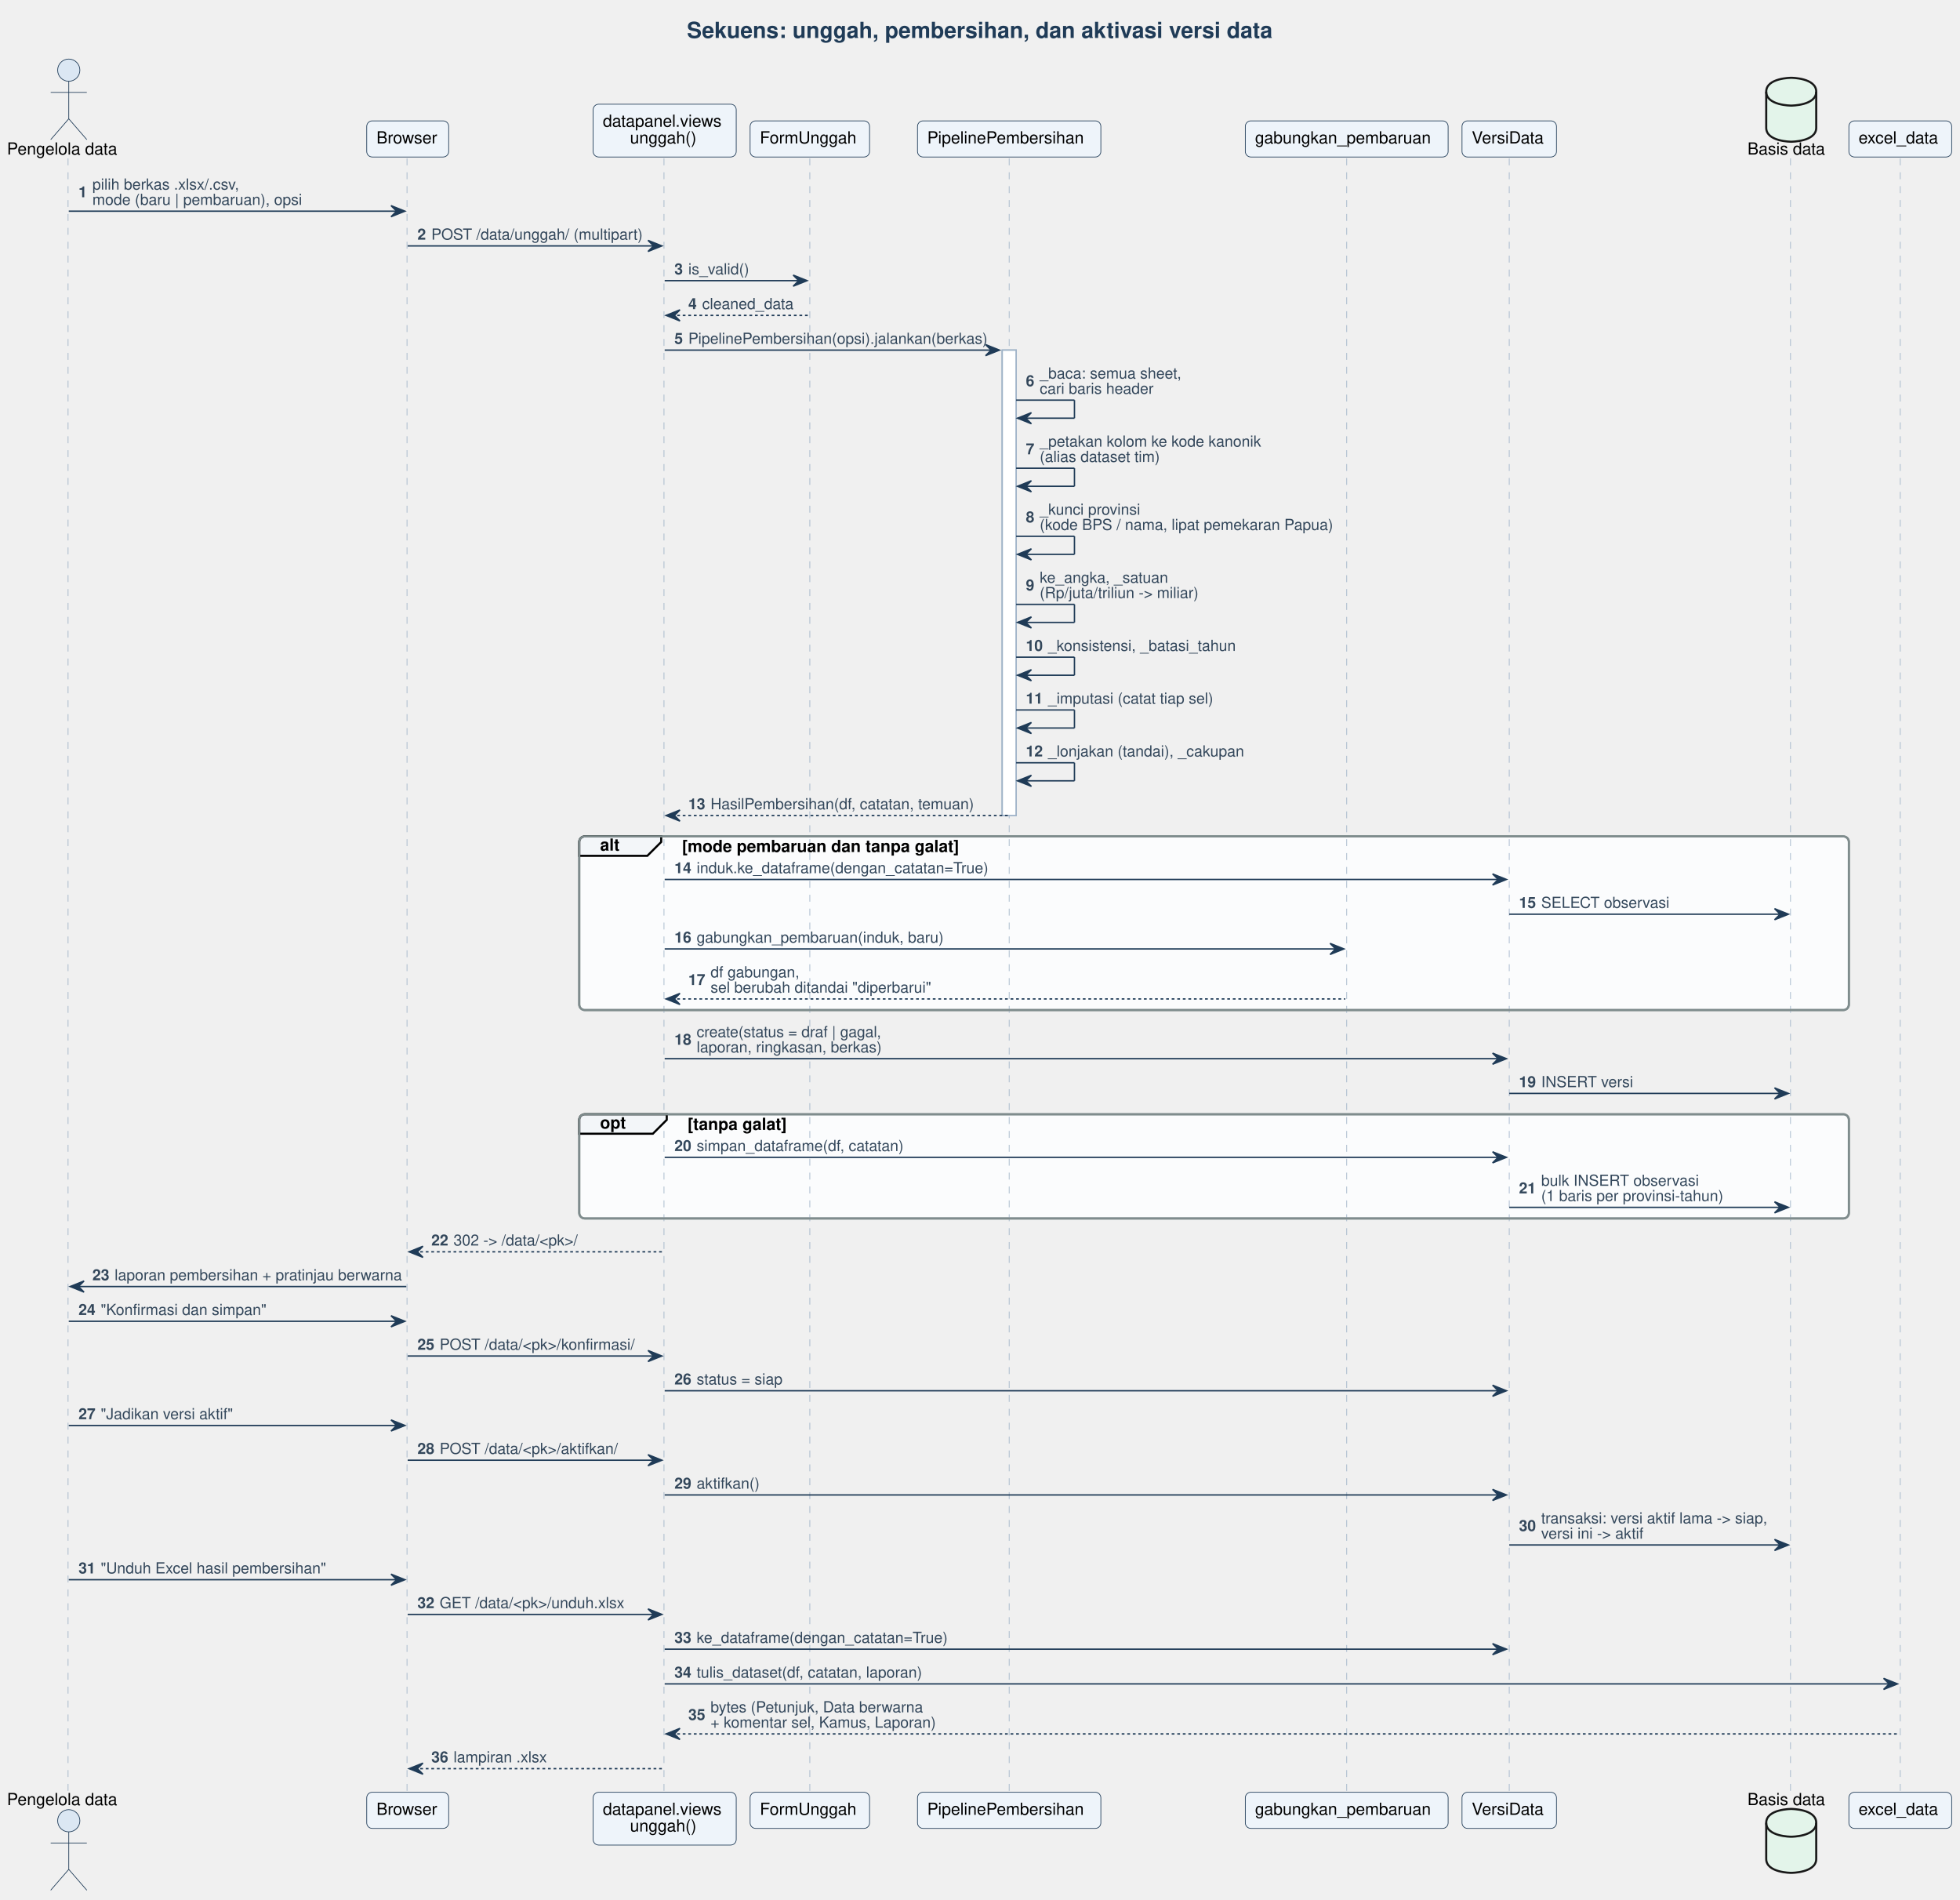
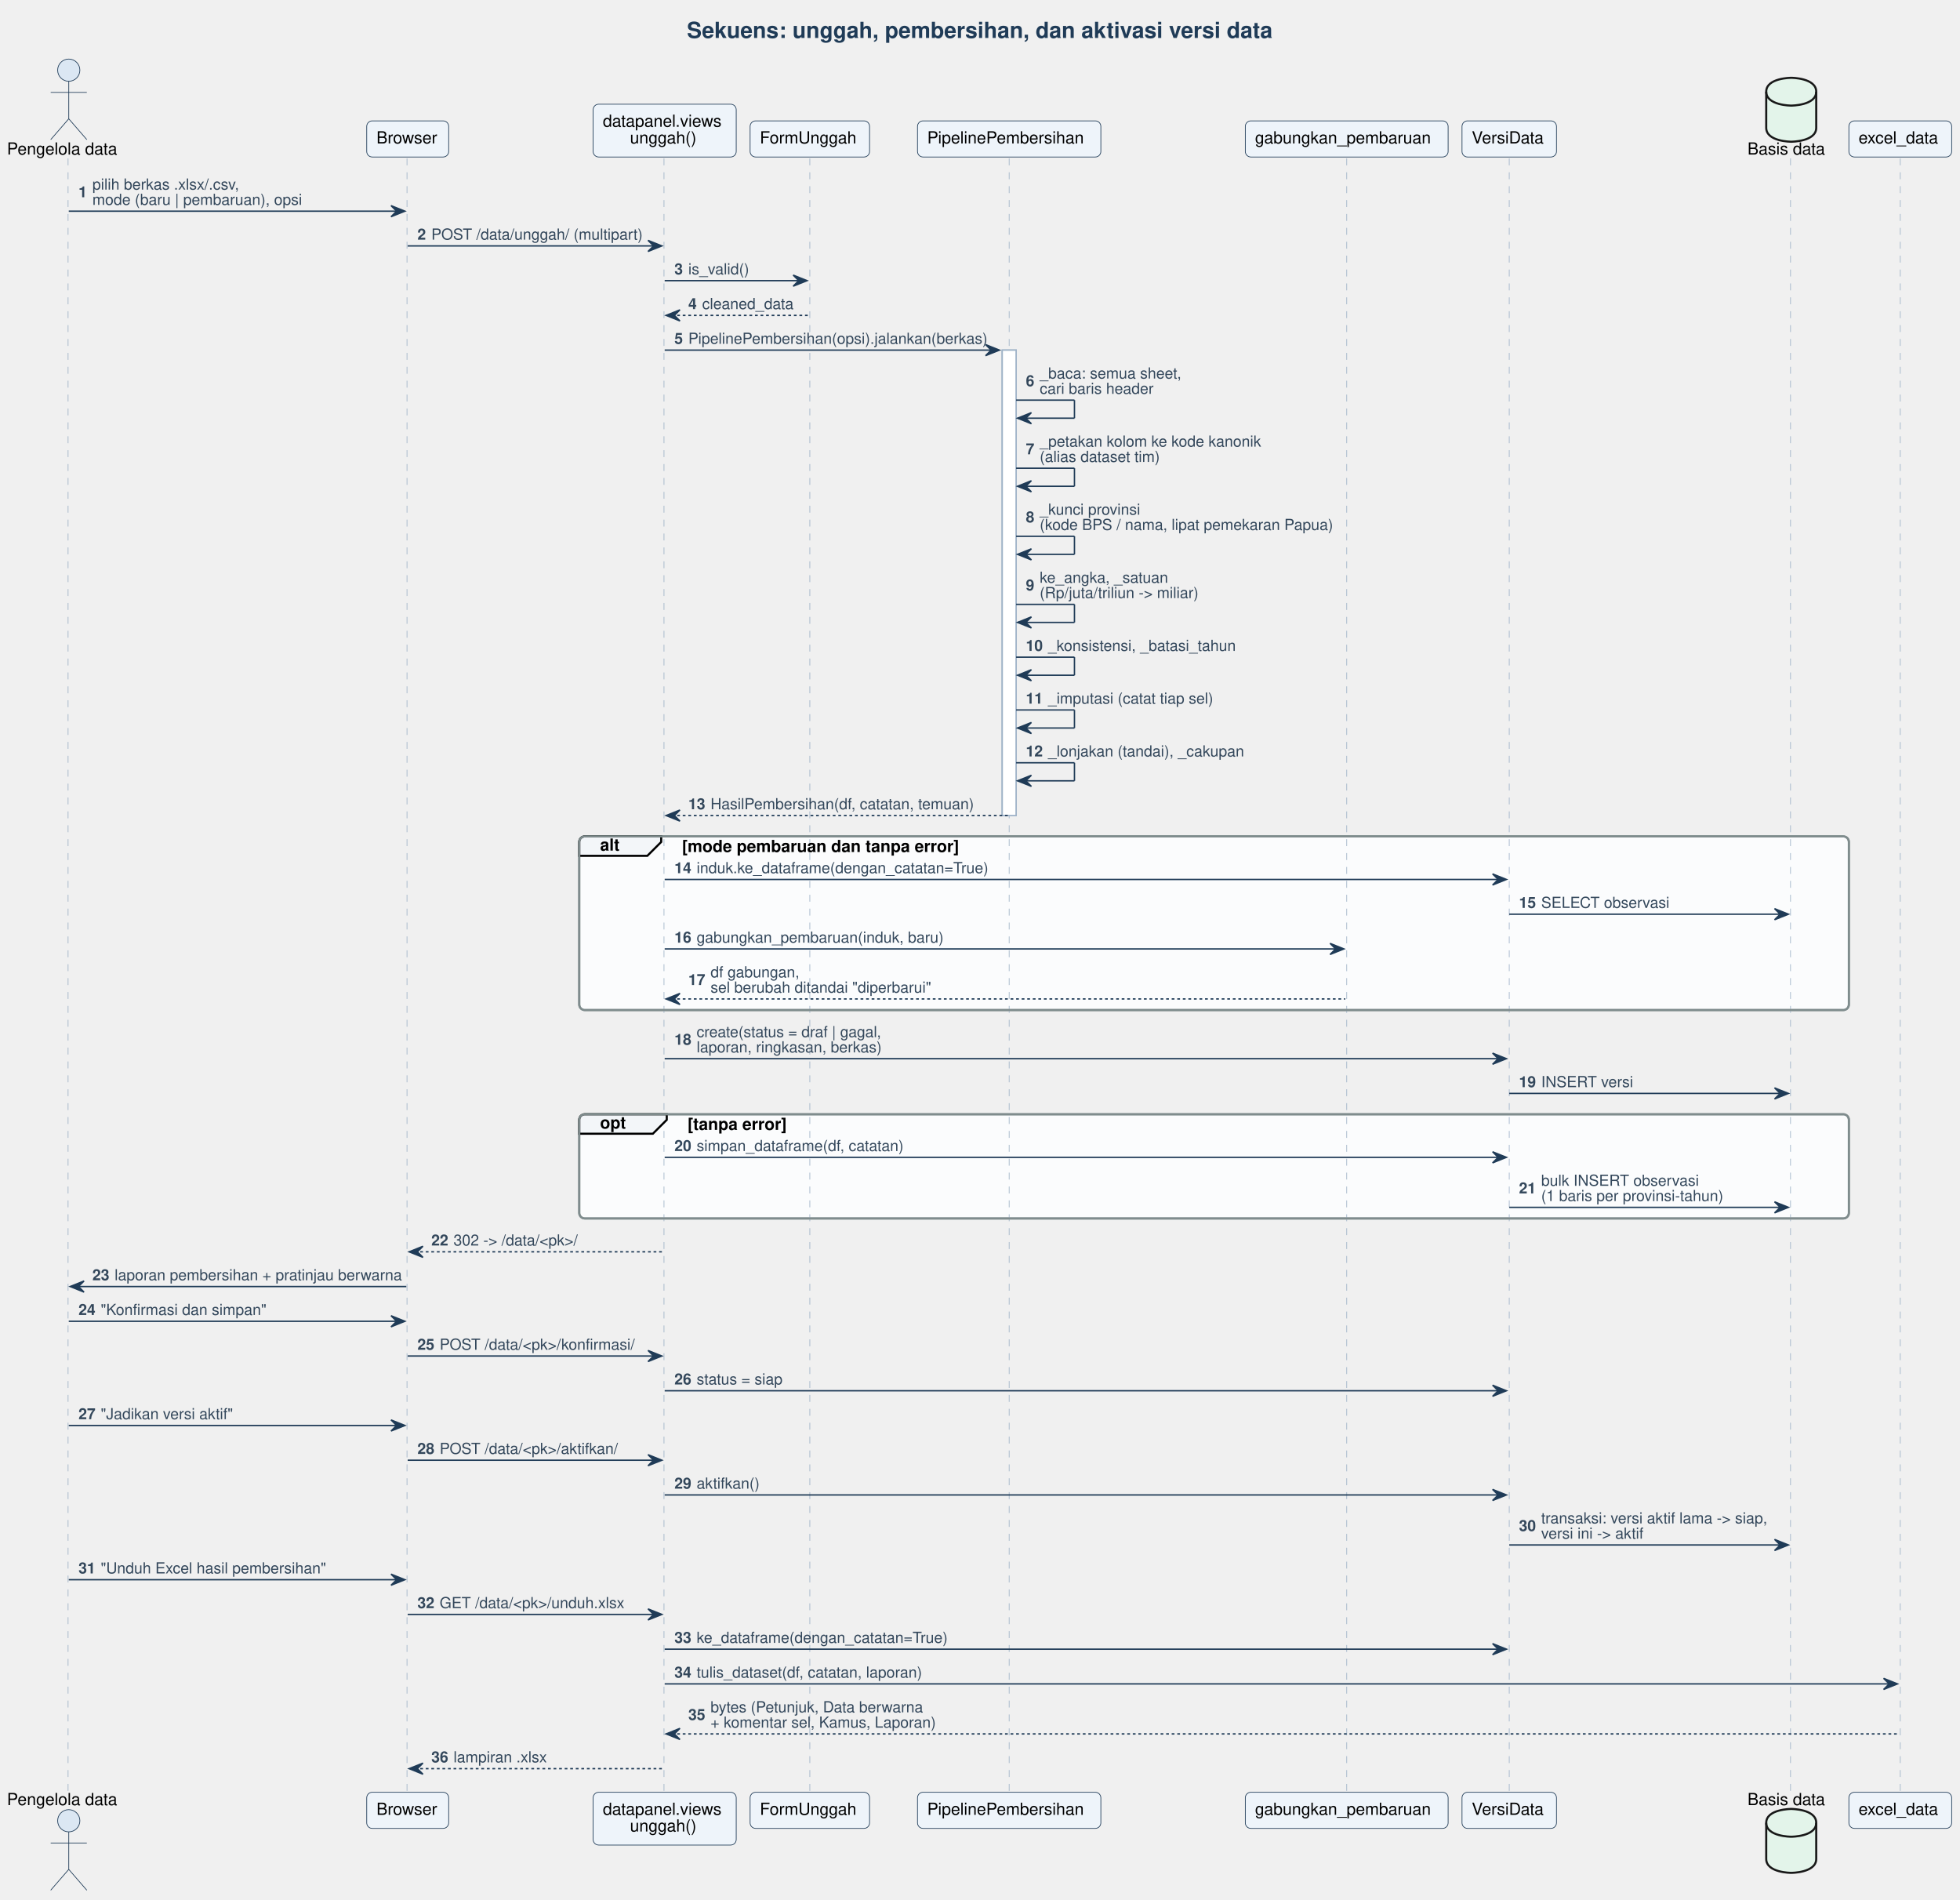
<svg xmlns="http://www.w3.org/2000/svg" contentStyleType="text/css" height="1367px" preserveAspectRatio="none" style="width:1411px;height:1367px;background:#FFFFFF;" version="1.1" viewBox="0 0 1411 1367" width="1411px" zoomAndPan="magnify">
  <defs />
  <g>
    <text fill="#1F3B57" font-family="Helvetica" font-size="16" font-weight="bold" lengthAdjust="spacing" textLength="420" x="494.5" y="27.32">Sekuens: unggah, pembersihan, dan aktivasi versi data</text>
    <rect fill="#FFFFFF" height="335" style="stroke:#9FB3C8;stroke-width:1.0;" width="10" x="721.5" y="252" />
    <rect fill="#FBFCFD" height="125" rx="4" ry="4" style="stroke:#7F8C8D;stroke-width:1.5;" width="914" x="417" y="602" />
    <rect fill="#FBFCFD" height="75" rx="4" ry="4" style="stroke:#7F8C8D;stroke-width:1.5;" width="914" x="417" y="802" />
    <line style="stroke:#9FB3C8;stroke-width:0.5;stroke-dasharray:5.0,5.0;" x1="49" x2="49" y1="114" y2="1291" />
    <line style="stroke:#9FB3C8;stroke-width:0.5;stroke-dasharray:5.0,5.0;" x1="293" x2="293" y1="114" y2="1291" />
    <line style="stroke:#9FB3C8;stroke-width:0.5;stroke-dasharray:5.0,5.0;" x1="478" x2="478" y1="114" y2="1291" />
    <line style="stroke:#9FB3C8;stroke-width:0.5;stroke-dasharray:5.0,5.0;" x1="583" x2="583" y1="114" y2="1291" />
    <line style="stroke:#9FB3C8;stroke-width:0.5;stroke-dasharray:5.0,5.0;" x1="726.5" x2="726.5" y1="114" y2="1291" />
    <line style="stroke:#9FB3C8;stroke-width:0.5;stroke-dasharray:5.0,5.0;" x1="969.5" x2="969.5" y1="114" y2="1291" />
    <line style="stroke:#9FB3C8;stroke-width:0.5;stroke-dasharray:5.0,5.0;" x1="1086.5" x2="1086.5" y1="114" y2="1291" />
    <line style="stroke:#9FB3C8;stroke-width:0.5;stroke-dasharray:5.0,5.0;" x1="1289" x2="1289" y1="114" y2="1291" />
    <line style="stroke:#9FB3C8;stroke-width:0.5;stroke-dasharray:5.0,5.0;" x1="1368" x2="1368" y1="114" y2="1291" />
    <text fill="#000000" font-family="Helvetica" font-size="12" lengthAdjust="spacing" textLength="83" x="5" y="111.24">Pengelola data</text>
    <ellipse cx="49.5" cy="50.5" fill="#DBE7F3" rx="8" ry="8" style="stroke:#1F3B57;stroke-width:0.5;" />
    <path d="M49.5,58.5 L49.5,85.5 M36.5,66.5 L62.5,66.5 M49.5,85.5 L36.5,100.5 M49.5,85.5 L62.5,100.5 " fill="none" style="stroke:#1F3B57;stroke-width:0.5;" />
    <text fill="#000000" font-family="Helvetica" font-size="12" lengthAdjust="spacing" textLength="83" x="5" y="1299.24">Pengelola data</text>
    <ellipse cx="49.5" cy="1310.5" fill="#DBE7F3" rx="8" ry="8" style="stroke:#1F3B57;stroke-width:0.5;" />
    <path d="M49.5,1318.5 L49.5,1345.5 M36.5,1326.5 L62.5,1326.5 M49.5,1345.5 L36.5,1360.5 M49.5,1345.5 L62.5,1360.5 " fill="none" style="stroke:#1F3B57;stroke-width:0.5;" />
    <rect fill="#EEF4FA" height="26" rx="4" ry="4" style="stroke:#1F3B57;stroke-width:0.5;" width="59" x="264" y="87" />
    <text fill="#000000" font-family="Helvetica" font-size="12" lengthAdjust="spacing" textLength="45" x="271" y="103.24">Browser</text>
    <rect fill="#EEF4FA" height="26" rx="4" ry="4" style="stroke:#1F3B57;stroke-width:0.5;" width="59" x="264" y="1290" />
    <text fill="#000000" font-family="Helvetica" font-size="12" lengthAdjust="spacing" textLength="45" x="271" y="1306.24">Browser</text>
    <rect fill="#EEF4FA" height="38" rx="4" ry="4" style="stroke:#1F3B57;stroke-width:0.5;" width="103" x="427" y="75" />
    <text fill="#000000" font-family="Helvetica" font-size="12" lengthAdjust="spacing" textLength="89" x="434" y="91.24">datapanel.views</text>
    <text fill="#000000" font-family="Helvetica" font-size="12" lengthAdjust="spacing" textLength="50" x="453.5" y="103.24">unggah()</text>
    <rect fill="#EEF4FA" height="38" rx="4" ry="4" style="stroke:#1F3B57;stroke-width:0.5;" width="103" x="427" y="1290" />
    <text fill="#000000" font-family="Helvetica" font-size="12" lengthAdjust="spacing" textLength="89" x="434" y="1306.24">datapanel.views</text>
    <text fill="#000000" font-family="Helvetica" font-size="12" lengthAdjust="spacing" textLength="50" x="453.5" y="1318.24">unggah()</text>
    <rect fill="#EEF4FA" height="26" rx="4" ry="4" style="stroke:#1F3B57;stroke-width:0.5;" width="86" x="540" y="87" />
    <text fill="#000000" font-family="Helvetica" font-size="12" lengthAdjust="spacing" textLength="72" x="547" y="103.24">FormUnggah</text>
    <rect fill="#EEF4FA" height="26" rx="4" ry="4" style="stroke:#1F3B57;stroke-width:0.5;" width="86" x="540" y="1290" />
    <text fill="#000000" font-family="Helvetica" font-size="12" lengthAdjust="spacing" textLength="72" x="547" y="1306.24">FormUnggah</text>
    <rect fill="#EEF4FA" height="26" rx="4" ry="4" style="stroke:#1F3B57;stroke-width:0.5;" width="132" x="660.5" y="87" />
    <text fill="#000000" font-family="Helvetica" font-size="12" lengthAdjust="spacing" textLength="118" x="667.5" y="103.24">PipelinePembersihan</text>
    <rect fill="#EEF4FA" height="26" rx="4" ry="4" style="stroke:#1F3B57;stroke-width:0.5;" width="132" x="660.5" y="1290" />
    <text fill="#000000" font-family="Helvetica" font-size="12" lengthAdjust="spacing" textLength="118" x="667.5" y="1306.24">PipelinePembersihan</text>
    <rect fill="#EEF4FA" height="26" rx="4" ry="4" style="stroke:#1F3B57;stroke-width:0.5;" width="146" x="896.5" y="87" />
    <text fill="#000000" font-family="Helvetica" font-size="12" lengthAdjust="spacing" textLength="132" x="903.5" y="103.24">gabungkan_pembaruan</text>
    <rect fill="#EEF4FA" height="26" rx="4" ry="4" style="stroke:#1F3B57;stroke-width:0.5;" width="146" x="896.5" y="1290" />
    <text fill="#000000" font-family="Helvetica" font-size="12" lengthAdjust="spacing" textLength="132" x="903.5" y="1306.24">gabungkan_pembaruan</text>
    <rect fill="#EEF4FA" height="26" rx="4" ry="4" style="stroke:#1F3B57;stroke-width:0.5;" width="68" x="1052.5" y="87" />
    <text fill="#000000" font-family="Helvetica" font-size="12" lengthAdjust="spacing" textLength="54" x="1059.5" y="103.24">VersiData</text>
    <rect fill="#EEF4FA" height="26" rx="4" ry="4" style="stroke:#1F3B57;stroke-width:0.5;" width="68" x="1052.5" y="1290" />
    <text fill="#000000" font-family="Helvetica" font-size="12" lengthAdjust="spacing" textLength="54" x="1059.5" y="1306.24">VersiData</text>
    <text fill="#000000" font-family="Helvetica" font-size="12" lengthAdjust="spacing" textLength="57" x="1258" y="111.24">Basis data</text>
    <path d="M1271.5,66 C1271.5,56 1289.5,56 1289.5,56 C1289.5,56 1307.5,56 1307.5,66 L1307.5,92 C1307.5,102 1289.5,102 1289.5,102 C1289.5,102 1271.5,102 1271.5,92 L1271.5,66 " fill="#E3F4EA" style="stroke:#181818;stroke-width:1.5;" />
    <path d="M1271.5,66 C1271.5,76 1289.5,76 1289.5,76 C1289.5,76 1307.5,76 1307.5,66 " fill="none" style="stroke:#181818;stroke-width:1.5;" />
    <text fill="#000000" font-family="Helvetica" font-size="12" lengthAdjust="spacing" textLength="57" x="1258" y="1299.24">Basis data</text>
    <path d="M1271.5,1312 C1271.5,1302 1289.5,1302 1289.5,1302 C1289.5,1302 1307.5,1302 1307.5,1312 L1307.5,1338 C1307.5,1348 1289.5,1348 1289.5,1348 C1289.5,1348 1271.5,1348 1271.5,1338 L1271.5,1312 " fill="#E3F4EA" style="stroke:#181818;stroke-width:1.5;" />
    <path d="M1271.5,1312 C1271.5,1322 1289.5,1322 1289.5,1322 C1289.5,1322 1307.5,1322 1307.5,1312 " fill="none" style="stroke:#181818;stroke-width:1.5;" />
    <rect fill="#EEF4FA" height="26" rx="4" ry="4" style="stroke:#1F3B57;stroke-width:0.5;" width="74" x="1331" y="87" />
    <text fill="#000000" font-family="Helvetica" font-size="12" lengthAdjust="spacing" textLength="60" x="1338" y="103.24">excel_data</text>
    <rect fill="#EEF4FA" height="26" rx="4" ry="4" style="stroke:#1F3B57;stroke-width:0.5;" width="74" x="1331" y="1290" />
    <text fill="#000000" font-family="Helvetica" font-size="12" lengthAdjust="spacing" textLength="60" x="1338" y="1306.24">excel_data</text>
    <rect fill="#FFFFFF" height="335" style="stroke:#9FB3C8;stroke-width:1.0;" width="10" x="721.5" y="252" />
    <polygon fill="#1F3B57" points="281.5,148,291.5,152,281.5,156,285.5,152" style="stroke:#1F3B57;stroke-width:1.0;" />
    <line style="stroke:#1F3B57;stroke-width:1.0;" x1="49.5" x2="287.5" y1="152" y2="152" />
    <text fill="#33475B" font-family="Helvetica" font-size="11" font-weight="bold" lengthAdjust="spacing" textLength="6" x="56.5" y="141.97">1</text>
    <text fill="#33475B" font-family="Helvetica" font-size="11" lengthAdjust="spacing" textLength="108" x="66.5" y="136.47">pilih berkas .xlsx/.csv,</text>
    <text fill="#33475B" font-family="Helvetica" font-size="11" lengthAdjust="spacing" textLength="150" x="66.5" y="147.47">mode (baru | pembaruan), opsi</text>
    <polygon fill="#1F3B57" points="466.5,173,476.5,177,466.5,181,470.5,177" style="stroke:#1F3B57;stroke-width:1.0;" />
    <line style="stroke:#1F3B57;stroke-width:1.0;" x1="293.5" x2="472.5" y1="177" y2="177" />
    <text fill="#33475B" font-family="Helvetica" font-size="11" font-weight="bold" lengthAdjust="spacing" textLength="6" x="300.5" y="172.47">2</text>
    <text fill="#33475B" font-family="Helvetica" font-size="11" lengthAdjust="spacing" textLength="151" x="310.5" y="172.47">POST /data/unggah/ (multipart)</text>
    <polygon fill="#1F3B57" points="571,198,581,202,571,206,575,202" style="stroke:#1F3B57;stroke-width:1.0;" />
    <line style="stroke:#1F3B57;stroke-width:1.0;" x1="478.5" x2="577" y1="202" y2="202" />
    <text fill="#33475B" font-family="Helvetica" font-size="11" font-weight="bold" lengthAdjust="spacing" textLength="6" x="485.5" y="197.47">3</text>
    <text fill="#33475B" font-family="Helvetica" font-size="11" lengthAdjust="spacing" textLength="44" x="495.5" y="197.47">is_valid()</text>
    <polygon fill="#1F3B57" points="489.5,223,479.5,227,489.5,231,485.5,227" style="stroke:#1F3B57;stroke-width:1.0;" />
    <line style="stroke:#1F3B57;stroke-width:1.0;stroke-dasharray:2.0,2.0;" x1="483.5" x2="582" y1="227" y2="227" />
    <text fill="#33475B" font-family="Helvetica" font-size="11" font-weight="bold" lengthAdjust="spacing" textLength="6" x="495.5" y="222.47">4</text>
    <text fill="#33475B" font-family="Helvetica" font-size="11" lengthAdjust="spacing" textLength="65" x="505.5" y="222.47">cleaned_data</text>
    <polygon fill="#1F3B57" points="709.5,248,719.5,252,709.5,256,713.5,252" style="stroke:#1F3B57;stroke-width:1.0;" />
    <line style="stroke:#1F3B57;stroke-width:1.0;" x1="478.5" x2="715.5" y1="252" y2="252" />
    <text fill="#33475B" font-family="Helvetica" font-size="11" font-weight="bold" lengthAdjust="spacing" textLength="6" x="485.5" y="247.47">5</text>
    <text fill="#33475B" font-family="Helvetica" font-size="11" lengthAdjust="spacing" textLength="214" x="495.5" y="247.47">PipelinePembersihan(opsi).jalankan(berkas)</text>
    <line style="stroke:#1F3B57;stroke-width:1.0;" x1="731.5" x2="773.5" y1="288" y2="288" />
    <line style="stroke:#1F3B57;stroke-width:1.0;" x1="773.5" x2="773.5" y1="288" y2="301" />
    <line style="stroke:#1F3B57;stroke-width:1.0;" x1="732.5" x2="773.5" y1="301" y2="301" />
    <polygon fill="#1F3B57" points="742.5,297,732.5,301,742.5,305,738.5,301" style="stroke:#1F3B57;stroke-width:1.0;" />
    <text fill="#33475B" font-family="Helvetica" font-size="11" font-weight="bold" lengthAdjust="spacing" textLength="6" x="738.5" y="277.97">6</text>
    <text fill="#33475B" font-family="Helvetica" font-size="11" lengthAdjust="spacing" textLength="102" x="748.5" y="272.47">_baca: semua sheet,</text>
    <text fill="#33475B" font-family="Helvetica" font-size="11" lengthAdjust="spacing" textLength="82" x="748.5" y="283.47">cari baris header</text>
    <line style="stroke:#1F3B57;stroke-width:1.0;" x1="731.5" x2="773.5" y1="337" y2="337" />
    <line style="stroke:#1F3B57;stroke-width:1.0;" x1="773.5" x2="773.5" y1="337" y2="350" />
    <line style="stroke:#1F3B57;stroke-width:1.0;" x1="732.5" x2="773.5" y1="350" y2="350" />
    <polygon fill="#1F3B57" points="742.5,346,732.5,350,742.5,354,738.5,350" style="stroke:#1F3B57;stroke-width:1.0;" />
    <text fill="#33475B" font-family="Helvetica" font-size="11" font-weight="bold" lengthAdjust="spacing" textLength="6" x="738.5" y="326.97">7</text>
    <text fill="#33475B" font-family="Helvetica" font-size="11" lengthAdjust="spacing" textLength="160" x="748.5" y="321.47">_petakan kolom ke kode kanonik</text>
    <text fill="#33475B" font-family="Helvetica" font-size="11" lengthAdjust="spacing" textLength="86" x="748.5" y="332.47">(alias dataset tim)</text>
    <line style="stroke:#1F3B57;stroke-width:1.0;" x1="731.5" x2="773.5" y1="386" y2="386" />
    <line style="stroke:#1F3B57;stroke-width:1.0;" x1="773.5" x2="773.5" y1="386" y2="399" />
    <line style="stroke:#1F3B57;stroke-width:1.0;" x1="732.5" x2="773.5" y1="399" y2="399" />
    <polygon fill="#1F3B57" points="742.5,395,732.5,399,742.5,403,738.5,399" style="stroke:#1F3B57;stroke-width:1.0;" />
    <text fill="#33475B" font-family="Helvetica" font-size="11" font-weight="bold" lengthAdjust="spacing" textLength="6" x="738.5" y="375.97">8</text>
    <text fill="#33475B" font-family="Helvetica" font-size="11" lengthAdjust="spacing" textLength="73" x="748.5" y="370.47">_kunci provinsi</text>
    <text fill="#33475B" font-family="Helvetica" font-size="11" lengthAdjust="spacing" textLength="209" x="748.5" y="381.47">(kode BPS / nama, lipat pemekaran Papua)</text>
    <line style="stroke:#1F3B57;stroke-width:1.0;" x1="731.5" x2="773.5" y1="435" y2="435" />
    <line style="stroke:#1F3B57;stroke-width:1.0;" x1="773.5" x2="773.5" y1="435" y2="448" />
    <line style="stroke:#1F3B57;stroke-width:1.0;" x1="732.5" x2="773.5" y1="448" y2="448" />
    <polygon fill="#1F3B57" points="742.5,444,732.5,448,742.5,452,738.5,448" style="stroke:#1F3B57;stroke-width:1.0;" />
    <text fill="#33475B" font-family="Helvetica" font-size="11" font-weight="bold" lengthAdjust="spacing" textLength="6" x="738.5" y="424.97">9</text>
    <text fill="#33475B" font-family="Helvetica" font-size="11" lengthAdjust="spacing" textLength="93" x="748.5" y="419.47">ke_angka, _satuan</text>
    <text fill="#33475B" font-family="Helvetica" font-size="11" lengthAdjust="spacing" textLength="111" x="748.5" y="430.47">(Rp/juta/triliun -&gt; miliar)</text>
    <line style="stroke:#1F3B57;stroke-width:1.0;" x1="731.5" x2="773.5" y1="473" y2="473" />
    <line style="stroke:#1F3B57;stroke-width:1.0;" x1="773.5" x2="773.5" y1="473" y2="486" />
    <line style="stroke:#1F3B57;stroke-width:1.0;" x1="732.5" x2="773.5" y1="486" y2="486" />
    <polygon fill="#1F3B57" points="742.5,482,732.5,486,742.5,490,738.5,486" style="stroke:#1F3B57;stroke-width:1.0;" />
    <text fill="#33475B" font-family="Helvetica" font-size="11" font-weight="bold" lengthAdjust="spacing" textLength="12" x="738.5" y="468.47">10</text>
    <text fill="#33475B" font-family="Helvetica" font-size="11" lengthAdjust="spacing" textLength="135" x="754.5" y="468.47">_konsistensi, _batasi_tahun</text>
    <line style="stroke:#1F3B57;stroke-width:1.0;" x1="731.5" x2="773.5" y1="511" y2="511" />
    <line style="stroke:#1F3B57;stroke-width:1.0;" x1="773.5" x2="773.5" y1="511" y2="524" />
    <line style="stroke:#1F3B57;stroke-width:1.0;" x1="732.5" x2="773.5" y1="524" y2="524" />
    <polygon fill="#1F3B57" points="742.5,520,732.5,524,742.5,528,738.5,524" style="stroke:#1F3B57;stroke-width:1.0;" />
    <text fill="#33475B" font-family="Helvetica" font-size="11" font-weight="bold" lengthAdjust="spacing" textLength="12" x="738.5" y="506.47">11</text>
    <text fill="#33475B" font-family="Helvetica" font-size="11" lengthAdjust="spacing" textLength="118" x="754.5" y="506.47">_imputasi (catat tiap sel)</text>
    <line style="stroke:#1F3B57;stroke-width:1.0;" x1="731.5" x2="773.5" y1="549" y2="549" />
    <line style="stroke:#1F3B57;stroke-width:1.0;" x1="773.5" x2="773.5" y1="549" y2="562" />
    <line style="stroke:#1F3B57;stroke-width:1.0;" x1="732.5" x2="773.5" y1="562" y2="562" />
    <polygon fill="#1F3B57" points="742.5,558,732.5,562,742.5,566,738.5,562" style="stroke:#1F3B57;stroke-width:1.0;" />
    <text fill="#33475B" font-family="Helvetica" font-size="11" font-weight="bold" lengthAdjust="spacing" textLength="12" x="738.5" y="544.47">12</text>
    <text fill="#33475B" font-family="Helvetica" font-size="11" lengthAdjust="spacing" textLength="140" x="754.5" y="544.47">_lonjakan (tandai), _cakupan</text>
    <polygon fill="#1F3B57" points="489.5,583,479.5,587,489.5,591,485.5,587" style="stroke:#1F3B57;stroke-width:1.0;" />
    <line style="stroke:#1F3B57;stroke-width:1.0;stroke-dasharray:2.0,2.0;" x1="483.5" x2="725.5" y1="587" y2="587" />
    <text fill="#33475B" font-family="Helvetica" font-size="11" font-weight="bold" lengthAdjust="spacing" textLength="12" x="495.5" y="582.47">13</text>
    <text fill="#33475B" font-family="Helvetica" font-size="11" lengthAdjust="spacing" textLength="189" x="511.5" y="582.47">HasilPembersihan(df, catatan, temuan)</text>
    <path d="M421,602 L476,602 L476,606 L466,616 L417,616 L417,606 A4,4 0 0 1 421,602 " fill="#F3F6F9" style="stroke:#000000;stroke-width:1.5;" />
    <rect fill="none" height="125" rx="4" ry="4" style="stroke:#7F8C8D;stroke-width:1.5;" width="914" x="417" y="602" />
    <text fill="#000000" font-family="Helvetica" font-size="12" font-weight="bold" lengthAdjust="spacing" textLength="14" x="432" y="612.24">alt</text>
-     <text fill="#000000" font-family="Helvetica" font-size="12" font-weight="bold" lengthAdjust="spacing" textLength="198" x="491" y="613.24">[mode pembaruan dan tanpa galat]</text>
+     <text fill="#000000" font-family="Helvetica" font-size="12" font-weight="bold" lengthAdjust="spacing" textLength="199" x="491" y="613.24">[mode pembaruan dan tanpa error]</text>
    <polygon fill="#1F3B57" points="1074.5,629,1084.5,633,1074.5,637,1078.5,633" style="stroke:#1F3B57;stroke-width:1.0;" />
    <line style="stroke:#1F3B57;stroke-width:1.0;" x1="478.5" x2="1080.5" y1="633" y2="633" />
    <text fill="#33475B" font-family="Helvetica" font-size="11" font-weight="bold" lengthAdjust="spacing" textLength="12" x="485.5" y="628.47">14</text>
    <text fill="#33475B" font-family="Helvetica" font-size="11" lengthAdjust="spacing" textLength="211" x="501.5" y="628.47">induk.ke_dataframe(dengan_catatan=True)</text>
    <polygon fill="#1F3B57" points="1277.5,654,1287.5,658,1277.5,662,1281.5,658" style="stroke:#1F3B57;stroke-width:1.0;" />
    <line style="stroke:#1F3B57;stroke-width:1.0;" x1="1086.5" x2="1283.5" y1="658" y2="658" />
    <text fill="#33475B" font-family="Helvetica" font-size="11" font-weight="bold" lengthAdjust="spacing" textLength="12" x="1093.5" y="653.47">15</text>
    <text fill="#33475B" font-family="Helvetica" font-size="11" lengthAdjust="spacing" textLength="93" x="1109.5" y="653.47">SELECT observasi</text>
    <polygon fill="#1F3B57" points="957.5,679,967.5,683,957.5,687,961.5,683" style="stroke:#1F3B57;stroke-width:1.0;" />
    <line style="stroke:#1F3B57;stroke-width:1.0;" x1="478.5" x2="963.5" y1="683" y2="683" />
    <text fill="#33475B" font-family="Helvetica" font-size="11" font-weight="bold" lengthAdjust="spacing" textLength="12" x="485.5" y="678.47">16</text>
    <text fill="#33475B" font-family="Helvetica" font-size="11" lengthAdjust="spacing" textLength="177" x="501.5" y="678.47">gabungkan_pembaruan(induk, baru)</text>
    <polygon fill="#1F3B57" points="489.5,715,479.5,719,489.5,723,485.5,719" style="stroke:#1F3B57;stroke-width:1.0;" />
    <line style="stroke:#1F3B57;stroke-width:1.0;stroke-dasharray:2.0,2.0;" x1="483.5" x2="968.5" y1="719" y2="719" />
    <text fill="#33475B" font-family="Helvetica" font-size="11" font-weight="bold" lengthAdjust="spacing" textLength="12" x="495.5" y="708.97">17</text>
    <text fill="#33475B" font-family="Helvetica" font-size="11" lengthAdjust="spacing" textLength="63" x="511.5" y="703.47">df gabungan,</text>
    <text fill="#33475B" font-family="Helvetica" font-size="11" lengthAdjust="spacing" textLength="156" x="511.5" y="714.47">sel berubah ditandai "diperbarui"</text>
    <polygon fill="#1F3B57" points="1074.5,758,1084.5,762,1074.5,766,1078.5,762" style="stroke:#1F3B57;stroke-width:1.0;" />
    <line style="stroke:#1F3B57;stroke-width:1.0;" x1="478.5" x2="1080.5" y1="762" y2="762" />
    <text fill="#33475B" font-family="Helvetica" font-size="11" font-weight="bold" lengthAdjust="spacing" textLength="12" x="485.5" y="751.97">18</text>
    <text fill="#33475B" font-family="Helvetica" font-size="11" lengthAdjust="spacing" textLength="134" x="501.5" y="746.47">create(status = draf | gagal,</text>
    <text fill="#33475B" font-family="Helvetica" font-size="11" lengthAdjust="spacing" textLength="134" x="501.5" y="757.47">laporan, ringkasan, berkas)</text>
    <polygon fill="#1F3B57" points="1277.5,783,1287.5,787,1277.5,791,1281.5,787" style="stroke:#1F3B57;stroke-width:1.0;" />
    <line style="stroke:#1F3B57;stroke-width:1.0;" x1="1086.5" x2="1283.5" y1="787" y2="787" />
    <text fill="#33475B" font-family="Helvetica" font-size="11" font-weight="bold" lengthAdjust="spacing" textLength="12" x="1093.5" y="782.47">19</text>
    <text fill="#33475B" font-family="Helvetica" font-size="11" lengthAdjust="spacing" textLength="67" x="1109.5" y="782.47">INSERT versi</text>
    <path d="M421,802 L480,802 L480,806 L470,816 L417,816 L417,806 A4,4 0 0 1 421,802 " fill="#F3F6F9" style="stroke:#000000;stroke-width:1.5;" />
    <rect fill="none" height="75" rx="4" ry="4" style="stroke:#7F8C8D;stroke-width:1.5;" width="914" x="417" y="802" />
    <text fill="#000000" font-family="Helvetica" font-size="12" font-weight="bold" lengthAdjust="spacing" textLength="18" x="432" y="812.24">opt</text>
-     <text fill="#000000" font-family="Helvetica" font-size="12" font-weight="bold" lengthAdjust="spacing" textLength="71" x="495" y="813.24">[tanpa galat]</text>
+     <text fill="#000000" font-family="Helvetica" font-size="12" font-weight="bold" lengthAdjust="spacing" textLength="72" x="495" y="813.24">[tanpa error]</text>
    <polygon fill="#1F3B57" points="1074.5,829,1084.5,833,1074.5,837,1078.5,833" style="stroke:#1F3B57;stroke-width:1.0;" />
    <line style="stroke:#1F3B57;stroke-width:1.0;" x1="478.5" x2="1080.5" y1="833" y2="833" />
    <text fill="#33475B" font-family="Helvetica" font-size="11" font-weight="bold" lengthAdjust="spacing" textLength="12" x="485.5" y="828.47">20</text>
    <text fill="#33475B" font-family="Helvetica" font-size="11" lengthAdjust="spacing" textLength="149" x="501.5" y="828.47">simpan_dataframe(df, catatan)</text>
    <polygon fill="#1F3B57" points="1277.5,865,1287.5,869,1277.5,873,1281.5,869" style="stroke:#1F3B57;stroke-width:1.0;" />
    <line style="stroke:#1F3B57;stroke-width:1.0;" x1="1086.5" x2="1283.5" y1="869" y2="869" />
    <text fill="#33475B" font-family="Helvetica" font-size="11" font-weight="bold" lengthAdjust="spacing" textLength="12" x="1093.5" y="858.97">21</text>
    <text fill="#33475B" font-family="Helvetica" font-size="11" lengthAdjust="spacing" textLength="114" x="1109.5" y="853.47">bulk INSERT observasi</text>
    <text fill="#33475B" font-family="Helvetica" font-size="11" lengthAdjust="spacing" textLength="132" x="1109.5" y="864.47">(1 baris per provinsi-tahun)</text>
    <polygon fill="#1F3B57" points="304.5,897,294.5,901,304.5,905,300.5,901" style="stroke:#1F3B57;stroke-width:1.0;" />
    <line style="stroke:#1F3B57;stroke-width:1.0;stroke-dasharray:2.0,2.0;" x1="298.5" x2="477.5" y1="901" y2="901" />
    <text fill="#33475B" font-family="Helvetica" font-size="11" font-weight="bold" lengthAdjust="spacing" textLength="12" x="310.5" y="896.47">22</text>
    <text fill="#33475B" font-family="Helvetica" font-size="11" lengthAdjust="spacing" textLength="88" x="326.5" y="896.47">302 -&gt; /data/&lt;pk&gt;/</text>
    <polygon fill="#1F3B57" points="60.5,922,50.5,926,60.5,930,56.5,926" style="stroke:#1F3B57;stroke-width:1.0;" />
    <line style="stroke:#1F3B57;stroke-width:1.0;" x1="54.5" x2="292.5" y1="926" y2="926" />
    <text fill="#33475B" font-family="Helvetica" font-size="11" font-weight="bold" lengthAdjust="spacing" textLength="12" x="66.5" y="921.47">23</text>
    <text fill="#33475B" font-family="Helvetica" font-size="11" lengthAdjust="spacing" textLength="204" x="82.5" y="921.47">laporan pembersihan + pratinjau berwarna</text>
    <polygon fill="#1F3B57" points="281.5,947,291.5,951,281.5,955,285.5,951" style="stroke:#1F3B57;stroke-width:1.0;" />
    <line style="stroke:#1F3B57;stroke-width:1.0;" x1="49.5" x2="287.5" y1="951" y2="951" />
    <text fill="#33475B" font-family="Helvetica" font-size="11" font-weight="bold" lengthAdjust="spacing" textLength="12" x="56.5" y="946.47">24</text>
    <text fill="#33475B" font-family="Helvetica" font-size="11" lengthAdjust="spacing" textLength="118" x="72.5" y="946.47">"Konfirmasi dan simpan"</text>
    <polygon fill="#1F3B57" points="466.5,972,476.5,976,466.5,980,470.5,976" style="stroke:#1F3B57;stroke-width:1.0;" />
    <line style="stroke:#1F3B57;stroke-width:1.0;" x1="293.5" x2="472.5" y1="976" y2="976" />
    <text fill="#33475B" font-family="Helvetica" font-size="11" font-weight="bold" lengthAdjust="spacing" textLength="12" x="300.5" y="971.47">25</text>
    <text fill="#33475B" font-family="Helvetica" font-size="11" lengthAdjust="spacing" textLength="140" x="316.5" y="971.47">POST /data/&lt;pk&gt;/konfirmasi/</text>
    <polygon fill="#1F3B57" points="1074.5,997,1084.5,1001,1074.5,1005,1078.5,1001" style="stroke:#1F3B57;stroke-width:1.0;" />
    <line style="stroke:#1F3B57;stroke-width:1.0;" x1="478.5" x2="1080.5" y1="1001" y2="1001" />
    <text fill="#33475B" font-family="Helvetica" font-size="11" font-weight="bold" lengthAdjust="spacing" textLength="12" x="485.5" y="996.47">26</text>
    <text fill="#33475B" font-family="Helvetica" font-size="11" lengthAdjust="spacing" textLength="62" x="501.5" y="996.47">status = siap</text>
    <polygon fill="#1F3B57" points="281.5,1022,291.5,1026,281.5,1030,285.5,1026" style="stroke:#1F3B57;stroke-width:1.0;" />
    <line style="stroke:#1F3B57;stroke-width:1.0;" x1="49.5" x2="287.5" y1="1026" y2="1026" />
    <text fill="#33475B" font-family="Helvetica" font-size="11" font-weight="bold" lengthAdjust="spacing" textLength="12" x="56.5" y="1021.47">27</text>
    <text fill="#33475B" font-family="Helvetica" font-size="11" lengthAdjust="spacing" textLength="96" x="72.5" y="1021.47">"Jadikan versi aktif"</text>
    <polygon fill="#1F3B57" points="466.5,1047,476.5,1051,466.5,1055,470.5,1051" style="stroke:#1F3B57;stroke-width:1.0;" />
    <line style="stroke:#1F3B57;stroke-width:1.0;" x1="293.5" x2="472.5" y1="1051" y2="1051" />
    <text fill="#33475B" font-family="Helvetica" font-size="11" font-weight="bold" lengthAdjust="spacing" textLength="12" x="300.5" y="1046.47">28</text>
    <text fill="#33475B" font-family="Helvetica" font-size="11" lengthAdjust="spacing" textLength="128" x="316.5" y="1046.47">POST /data/&lt;pk&gt;/aktifkan/</text>
    <polygon fill="#1F3B57" points="1074.5,1072,1084.5,1076,1074.5,1080,1078.5,1076" style="stroke:#1F3B57;stroke-width:1.0;" />
    <line style="stroke:#1F3B57;stroke-width:1.0;" x1="478.5" x2="1080.5" y1="1076" y2="1076" />
    <text fill="#33475B" font-family="Helvetica" font-size="11" font-weight="bold" lengthAdjust="spacing" textLength="12" x="485.5" y="1071.47">29</text>
    <text fill="#33475B" font-family="Helvetica" font-size="11" lengthAdjust="spacing" textLength="46" x="501.5" y="1071.47">aktifkan()</text>
    <polygon fill="#1F3B57" points="1277.5,1108,1287.5,1112,1277.5,1116,1281.5,1112" style="stroke:#1F3B57;stroke-width:1.0;" />
    <line style="stroke:#1F3B57;stroke-width:1.0;" x1="1086.5" x2="1283.5" y1="1112" y2="1112" />
    <text fill="#33475B" font-family="Helvetica" font-size="11" font-weight="bold" lengthAdjust="spacing" textLength="12" x="1093.5" y="1101.97">30</text>
    <text fill="#33475B" font-family="Helvetica" font-size="11" lengthAdjust="spacing" textLength="163" x="1109.5" y="1096.47">transaksi: versi aktif lama -&gt; siap,</text>
    <text fill="#33475B" font-family="Helvetica" font-size="11" lengthAdjust="spacing" textLength="73" x="1109.5" y="1107.47">versi ini -&gt; aktif</text>
    <polygon fill="#1F3B57" points="281.5,1133,291.5,1137,281.5,1141,285.5,1137" style="stroke:#1F3B57;stroke-width:1.0;" />
    <line style="stroke:#1F3B57;stroke-width:1.0;" x1="49.5" x2="287.5" y1="1137" y2="1137" />
    <text fill="#33475B" font-family="Helvetica" font-size="11" font-weight="bold" lengthAdjust="spacing" textLength="12" x="56.5" y="1132.47">31</text>
    <text fill="#33475B" font-family="Helvetica" font-size="11" lengthAdjust="spacing" textLength="161" x="72.5" y="1132.47">"Unduh Excel hasil pembersihan"</text>
    <polygon fill="#1F3B57" points="466.5,1158,476.5,1162,466.5,1166,470.5,1162" style="stroke:#1F3B57;stroke-width:1.0;" />
    <line style="stroke:#1F3B57;stroke-width:1.0;" x1="293.5" x2="472.5" y1="1162" y2="1162" />
    <text fill="#33475B" font-family="Helvetica" font-size="11" font-weight="bold" lengthAdjust="spacing" textLength="12" x="300.5" y="1157.47">32</text>
    <text fill="#33475B" font-family="Helvetica" font-size="11" lengthAdjust="spacing" textLength="133" x="316.5" y="1157.47">GET /data/&lt;pk&gt;/unduh.xlsx</text>
    <polygon fill="#1F3B57" points="1074.5,1183,1084.5,1187,1074.5,1191,1078.5,1187" style="stroke:#1F3B57;stroke-width:1.0;" />
    <line style="stroke:#1F3B57;stroke-width:1.0;" x1="478.5" x2="1080.5" y1="1187" y2="1187" />
    <text fill="#33475B" font-family="Helvetica" font-size="11" font-weight="bold" lengthAdjust="spacing" textLength="12" x="485.5" y="1182.47">33</text>
    <text fill="#33475B" font-family="Helvetica" font-size="11" lengthAdjust="spacing" textLength="182" x="501.5" y="1182.47">ke_dataframe(dengan_catatan=True)</text>
    <polygon fill="#1F3B57" points="1356,1208,1366,1212,1356,1216,1360,1212" style="stroke:#1F3B57;stroke-width:1.0;" />
    <line style="stroke:#1F3B57;stroke-width:1.0;" x1="478.5" x2="1362" y1="1212" y2="1212" />
    <text fill="#33475B" font-family="Helvetica" font-size="11" font-weight="bold" lengthAdjust="spacing" textLength="12" x="485.5" y="1207.47">34</text>
    <text fill="#33475B" font-family="Helvetica" font-size="11" lengthAdjust="spacing" textLength="162" x="501.5" y="1207.47">tulis_dataset(df, catatan, laporan)</text>
    <polygon fill="#1F3B57" points="489.5,1244,479.5,1248,489.5,1252,485.5,1248" style="stroke:#1F3B57;stroke-width:1.0;" />
    <line style="stroke:#1F3B57;stroke-width:1.0;stroke-dasharray:2.0,2.0;" x1="483.5" x2="1367" y1="1248" y2="1248" />
    <text fill="#33475B" font-family="Helvetica" font-size="11" font-weight="bold" lengthAdjust="spacing" textLength="12" x="495.5" y="1237.97">35</text>
    <text fill="#33475B" font-family="Helvetica" font-size="11" lengthAdjust="spacing" textLength="154" x="511.5" y="1232.47">bytes (Petunjuk, Data berwarna</text>
    <text fill="#33475B" font-family="Helvetica" font-size="11" lengthAdjust="spacing" textLength="162" x="511.5" y="1243.47">+ komentar sel, Kamus, Laporan)</text>
    <polygon fill="#1F3B57" points="304.5,1269,294.5,1273,304.5,1277,300.5,1273" style="stroke:#1F3B57;stroke-width:1.0;" />
    <line style="stroke:#1F3B57;stroke-width:1.0;stroke-dasharray:2.0,2.0;" x1="298.5" x2="477.5" y1="1273" y2="1273" />
    <text fill="#33475B" font-family="Helvetica" font-size="11" font-weight="bold" lengthAdjust="spacing" textLength="12" x="310.5" y="1268.47">36</text>
    <text fill="#33475B" font-family="Helvetica" font-size="11" lengthAdjust="spacing" textLength="67" x="326.5" y="1268.47">lampiran .xlsx</text>
  </g>
</svg>
